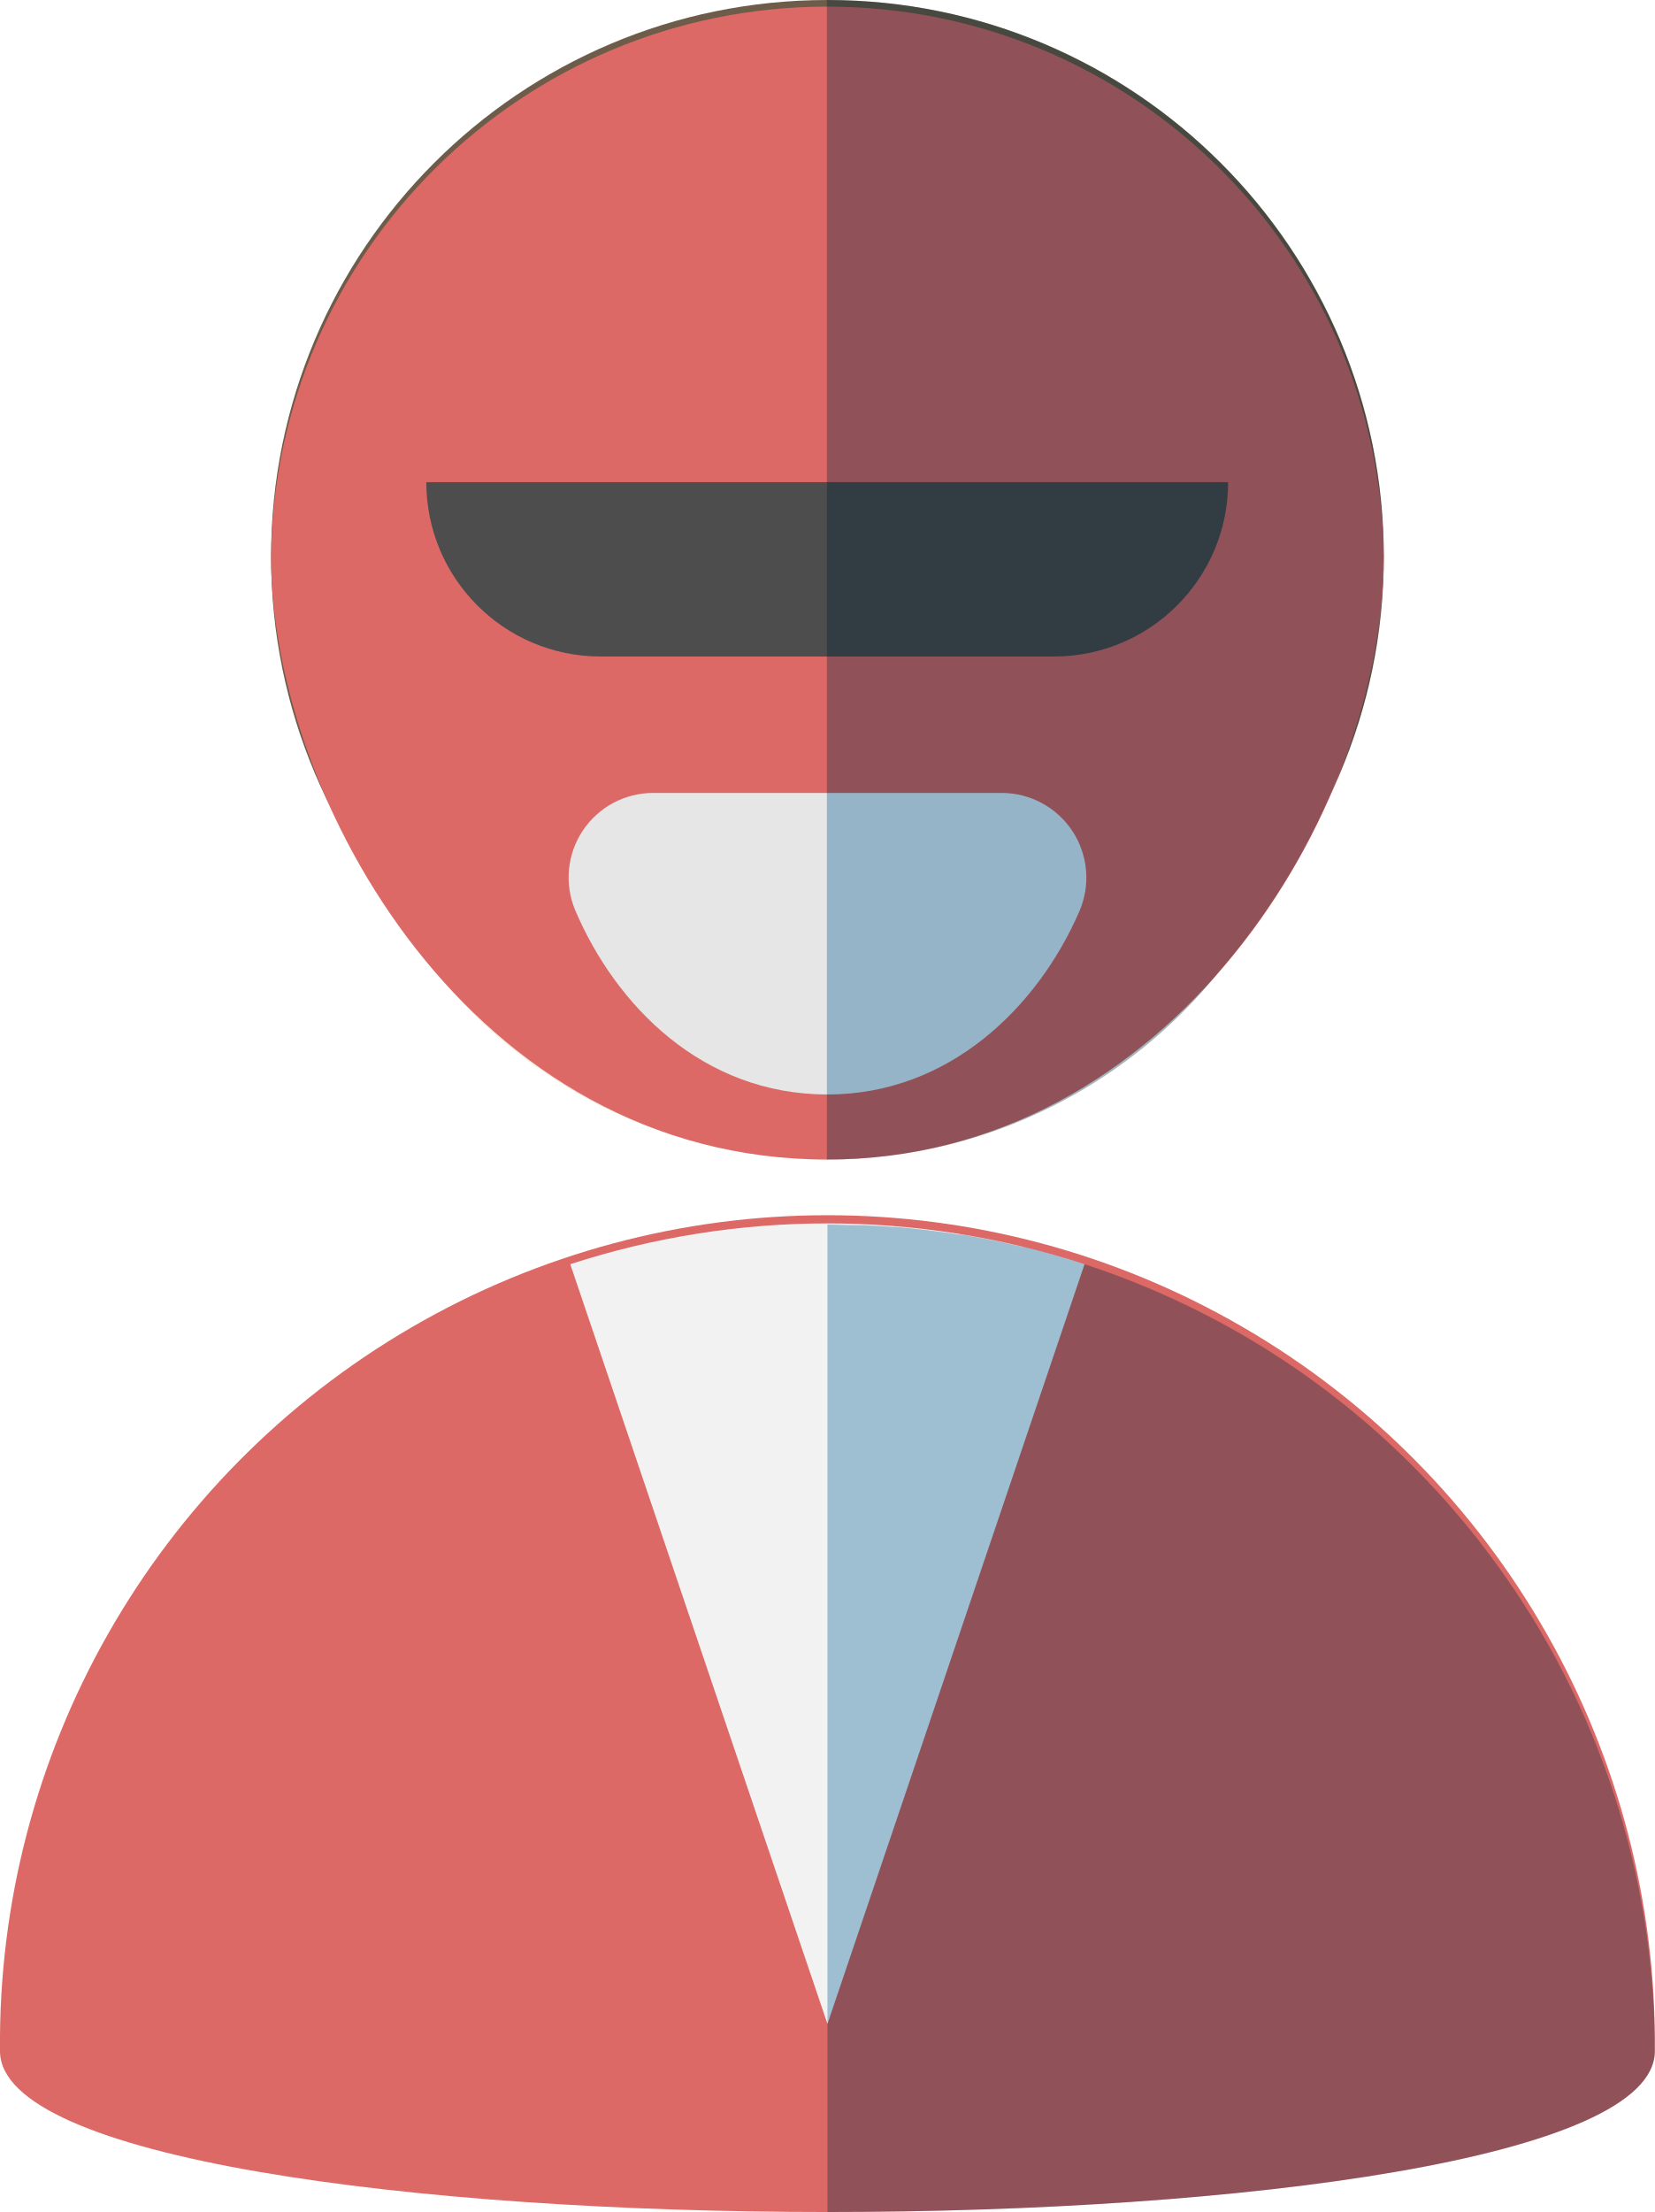
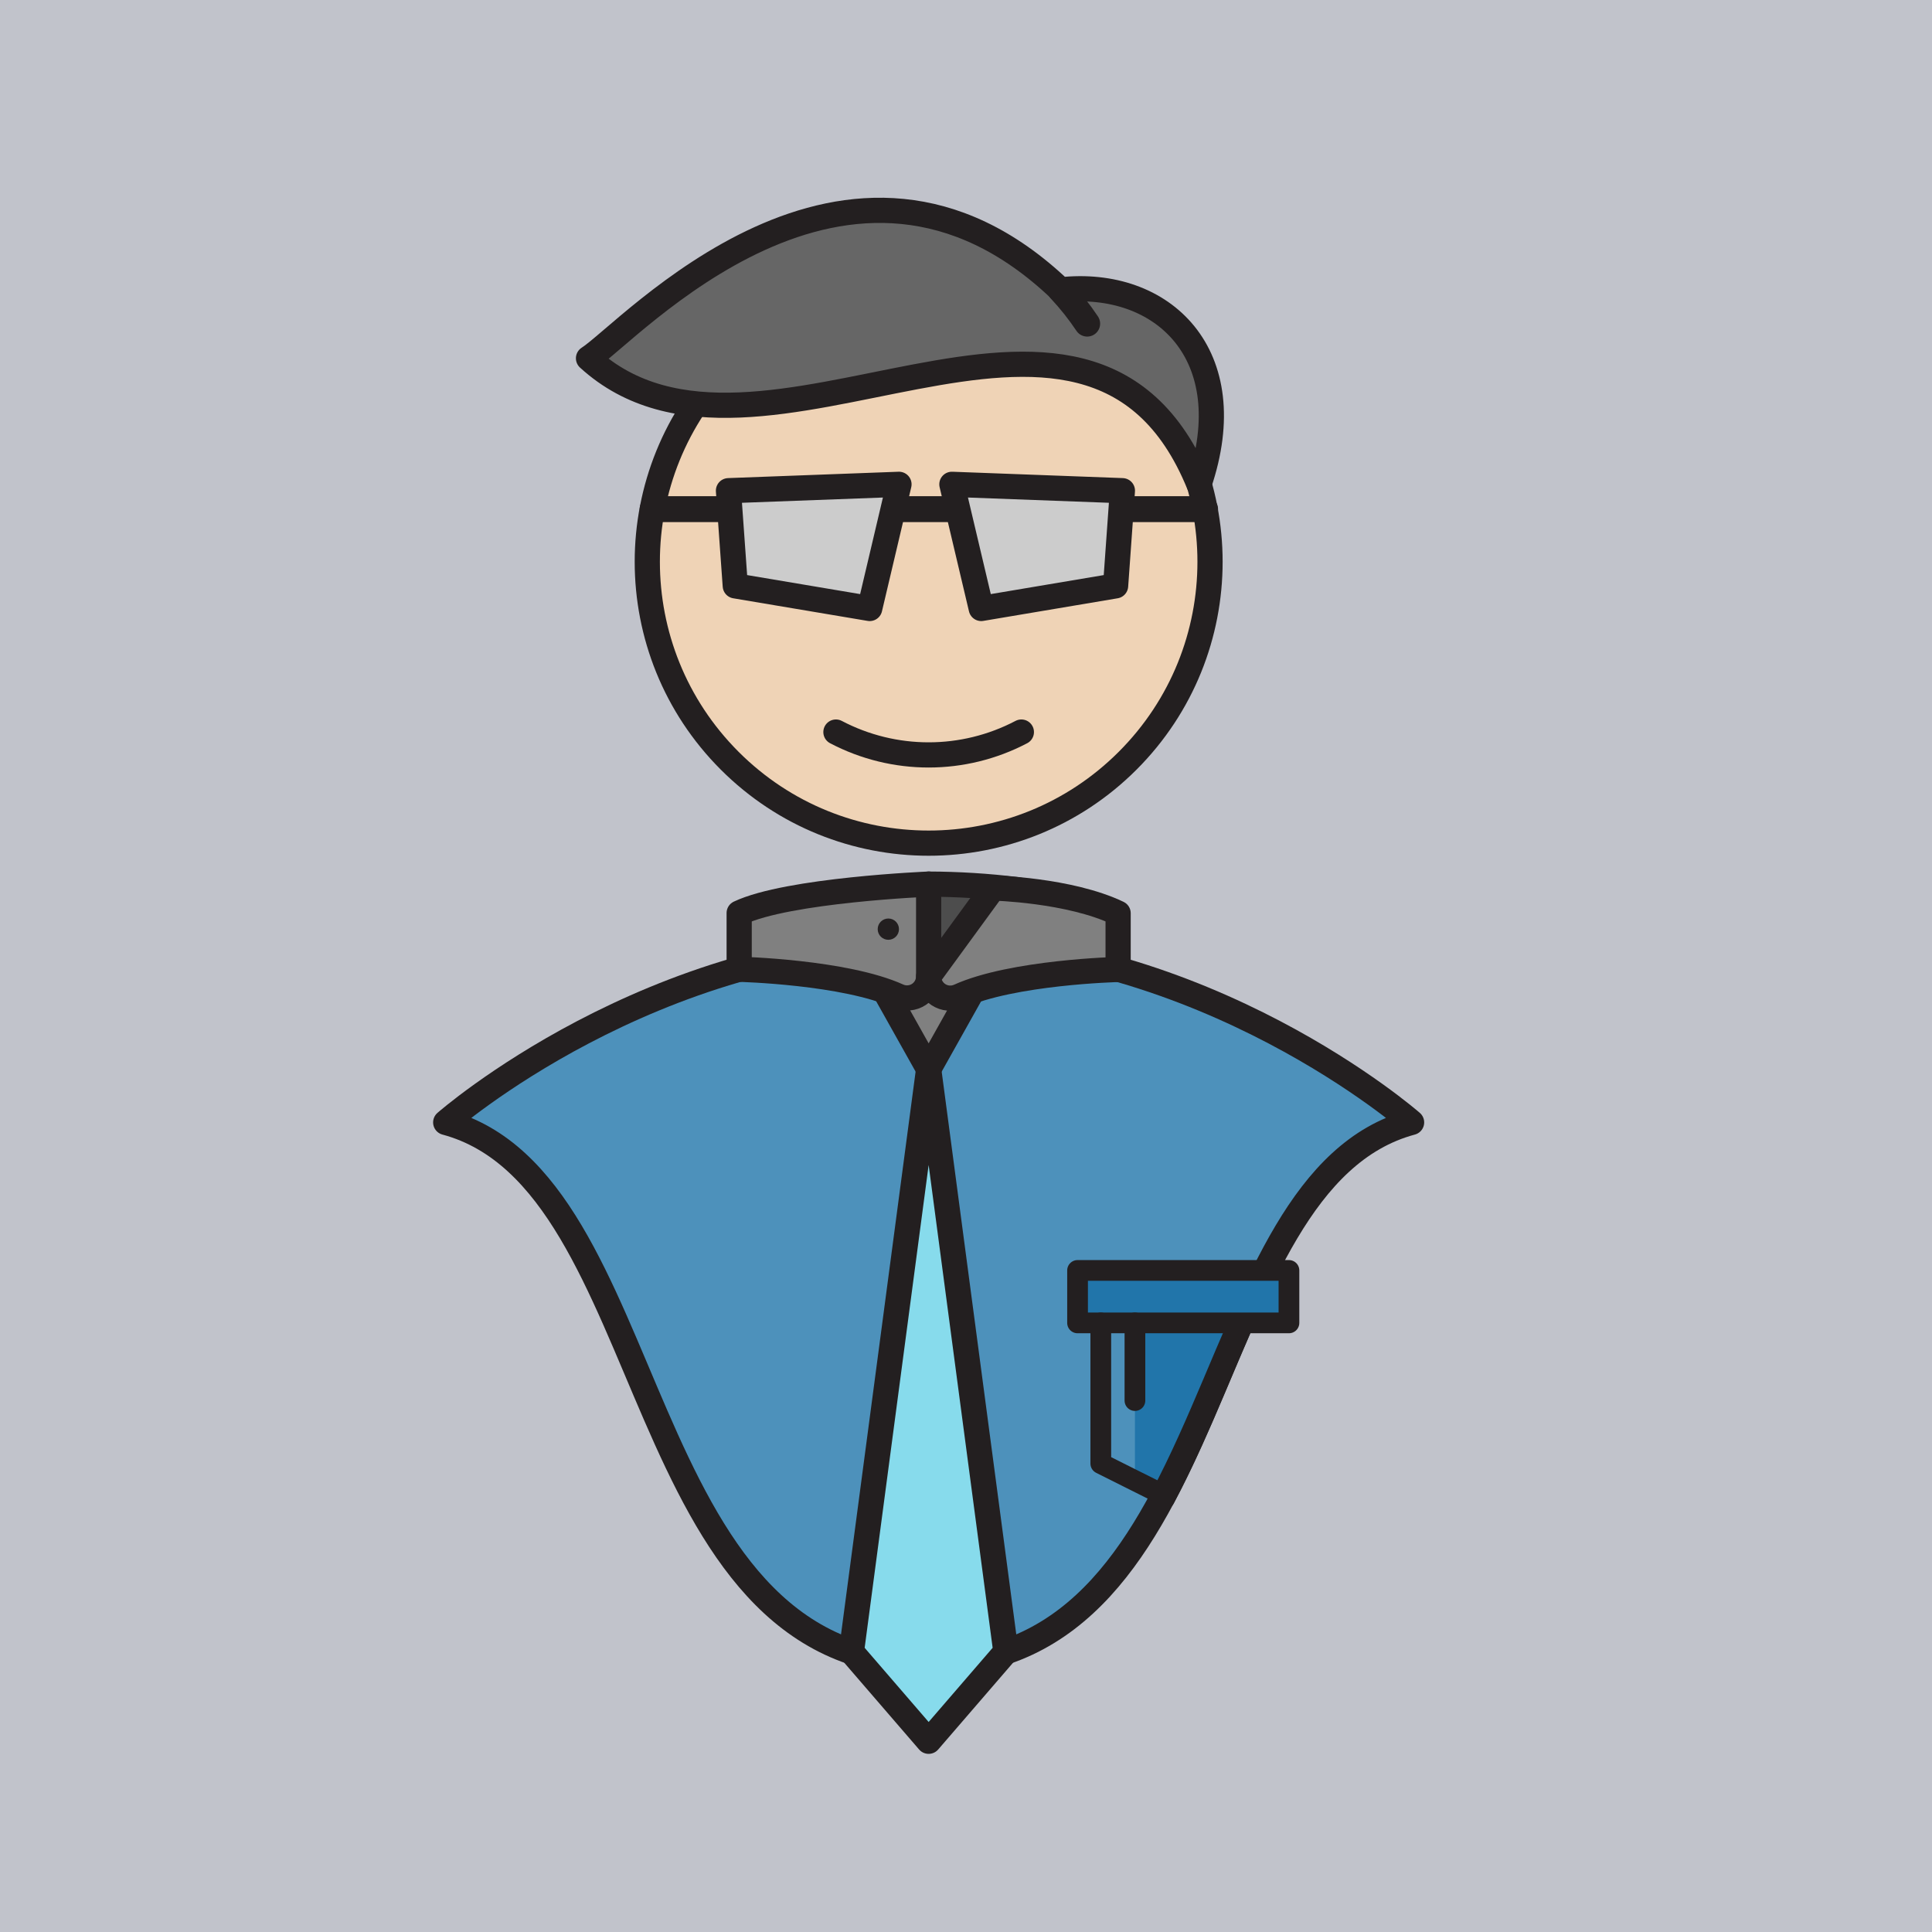
- <svg xmlns="http://www.w3.org/2000/svg" viewBox="0 0 204.81 273.69">
+ <svg xmlns="http://www.w3.org/2000/svg" id="a0ce2042-ae3c-4379-a044-7a14247a0f09" data-name="Layer 2" viewBox="0 0 306.72 306.72">
  <defs>
-     <style>.cls-1{isolation:isolate;}.cls-2{fill:#dd6966;}.cls-3{fill:#6d5c49;}.cls-4{fill:#f7e9da;}.cls-5{fill:#e6e6e6;}.cls-6{fill:#f2f2f2;}.cls-7{fill:#4d4d4d;}.cls-8{fill:#a6c8dd;mix-blend-mode:multiply;}</style>
+     <style>.adb99911-f386-418b-a3e3-ee6439a6ab54{fill:#c1c3cb;}.fd4f7788-ef5f-40f3-9c0d-9b211641bfab{fill:#4d91bb;}.a8275114-c705-470f-a133-8a4abcb53885,.ac84939c-7e63-4657-9aa9-4af33610432c,.b0d8630e-fe9f-45c1-b3f0-de0d621a0930,.b485a628-5e27-4251-ad0e-06a63e8c9fa3,.b520afae-f155-4d4b-b4d4-b835775fc12a,.e12ae0ff-fd11-4356-b098-4992504b9edd,.e1743a9c-610a-49b6-8668-ef7cba49b340,.e952eafb-ca28-4bdf-8dfd-cd14db043a46,.ef40f3eb-4e76-4efe-8b8c-8a8fc7118c23,.f09b886e-431f-4926-9b80-20f942d7584f,.fd4f7788-ef5f-40f3-9c0d-9b211641bfab{stroke:#231f20;stroke-linecap:round;stroke-linejoin:round;}.a8275114-c705-470f-a133-8a4abcb53885,.ac84939c-7e63-4657-9aa9-4af33610432c,.b520afae-f155-4d4b-b4d4-b835775fc12a,.e1743a9c-610a-49b6-8668-ef7cba49b340,.e952eafb-ca28-4bdf-8dfd-cd14db043a46,.ef40f3eb-4e76-4efe-8b8c-8a8fc7118c23,.f09b886e-431f-4926-9b80-20f942d7584f,.fd4f7788-ef5f-40f3-9c0d-9b211641bfab{stroke-width:4px;}.ef40f3eb-4e76-4efe-8b8c-8a8fc7118c23{fill:gray;}.b520afae-f155-4d4b-b4d4-b835775fc12a{fill:#4d4d4d;}.f09b886e-431f-4926-9b80-20f942d7584f{fill:#efd3b6;}.ac84939c-7e63-4657-9aa9-4af33610432c,.b0d8630e-fe9f-45c1-b3f0-de0d621a0930,.e12ae0ff-fd11-4356-b098-4992504b9edd{fill:none;}.ad64bcf8-bc3c-43ee-b859-9e410dfc8bfd{fill:#231f20;}.e952eafb-ca28-4bdf-8dfd-cd14db043a46{fill:#87dbec;}.e12ae0ff-fd11-4356-b098-4992504b9edd{stroke-width:4.11px;}.e1743a9c-610a-49b6-8668-ef7cba49b340{fill:#ccc;}.a8275114-c705-470f-a133-8a4abcb53885{fill:#666;}.af635d4e-074a-46a5-8386-e536f239af5a,.b485a628-5e27-4251-ad0e-06a63e8c9fa3{fill:#2175aa;}.b0d8630e-fe9f-45c1-b3f0-de0d621a0930,.b485a628-5e27-4251-ad0e-06a63e8c9fa3{stroke-width:3.29px;}</style>
  </defs>
-   <g class="cls-1">
-     <g id="Layer_2" data-name="Layer 2">
-       <path class="cls-2" d="M627.52,584.67a102.41,102.41,0,1,1,204.81,0C832.33,611.22,627.52,611.22,627.52,584.67Z" transform="translate(-627.52 -330.89)" />
-       <circle class="cls-3" cx="102.41" cy="68.86" r="68.86" />
-       <circle class="cls-4" cx="102.41" cy="81.23" r="62.24" />
-       <path class="cls-2" d="M798.78,399.74a68.86,68.86,0,0,0-137.71,0c0,29.83,24.74,74.62,68.86,74.62C772.16,474.36,798.78,431.7,798.78,399.74Z" transform="translate(-627.52 -330.89)" />
-       <path class="cls-5" d="M708.38,429a10.46,10.46,0,0,0-9.67,14.51c5,11.74,15.72,22.8,31.22,22.8,15,0,26-10.73,31.18-22.67A10.48,10.48,0,0,0,751.5,429Z" transform="translate(-627.52 -330.89)" />
-       <path class="cls-6" d="M698.1,487.31l31.83,94,31.82-94a102.81,102.81,0,0,0-63.65,0Z" transform="translate(-627.52 -330.89)" />
-       <path class="cls-7" d="M52.76,59.66H152a0,0,0,0,1,0,0v0a21.57,21.57,0,0,1-21.57,21.57H74.33A21.57,21.57,0,0,1,52.76,59.66v0A0,0,0,0,1,52.76,59.66Z" />
-       <path class="cls-8" d="M735.91,474.06l1.22-.13,1-.13a62.15,62.15,0,0,0,40.13-22.54,85.12,85.12,0,0,0,14.6-23.69,68.29,68.29,0,0,0,5.81-24.89c0-1,.07-2,.07-2.94a68.67,68.67,0,0,0-20.17-48.69c-.77-.77-1.57-1.53-2.39-2.28a68.93,68.93,0,0,0-13.47-9.57c-1-.53-2-1-3-1.52q-3-1.46-6.18-2.61a68.51,68.51,0,0,0-23.67-4.18V474.36c.94,0,1.88,0,2.81-.08l.69,0C734.27,474.2,735.09,474.14,735.91,474.06Z" transform="translate(-627.52 -330.89)" />
-       <path class="cls-8" d="M761.75,487.31h0q-3.72-1.21-7.56-2.15l-.14,0q-3.75-.9-7.61-1.53l-.31,0c-1.23-.2-2.47-.37-3.72-.52l-.48-.06c-1.16-.13-2.32-.25-3.49-.35l-.36,0c-1.21-.09-2.43-.16-3.65-.22l-.79,0c-1.23,0-2.47-.07-3.71-.07V604.58c51.2,0,102.4-6.64,102.4-19.91A102.44,102.44,0,0,0,761.75,487.31Z" transform="translate(-627.52 -330.89)" />
-     </g>
+   <g id="ae67f1c0-838f-41e2-a2cf-648b067fe923" data-name="Layer 3">
+     <rect class="adb99911-f386-418b-a3e3-ee6439a6ab54" width="306.72" height="306.72" />
  </g>
+   <path class="fd4f7788-ef5f-40f3-9c0d-9b211641bfab" d="M706.75,449.16c-44,0-76.67,28.67-76.67,28.67,34.67,9.33,28.67,86,76.67,86s42-76.67,76.67-86C783.42,477.83,750.75,449.16,706.75,449.16Z" transform="translate(-559.32 -299.64)" />
+   <polygon class="ef40f3eb-4e76-4efe-8b8c-8a8fc7118c23" points="147.43 169.73 140.54 157.44 147.43 150.54 154.32 157.44 147.43 169.73" />
+   <path class="b520afae-f155-4d4b-b4d4-b835775fc12a" d="M706.75,440a118.63,118.63,0,0,1,14,.87c4.74.58-4.84,9.32-4.84,9.32l-5,4.21-6.21.44Z" transform="translate(-559.32 -299.64)" />
+   <circle class="f09b886e-431f-4926-9b80-20f942d7584f" cx="706.75" cy="388.83" r="44.67" transform="translate(-627.26 313.99) rotate(-45)" />
+   <path class="ac84939c-7e63-4657-9aa9-4af33610432c" d="M721.47,415.86a31.66,31.66,0,0,1-29.44,0" transform="translate(-559.32 -299.64)" />
+   <path class="ef40f3eb-4e76-4efe-8b8c-8a8fc7118c23" d="M706.75,449.16V440s-22.33.92-30.08,4.59v8.93s16.79.41,25.28,4.27a3.43,3.43,0,0,0,4.8-3.16Z" transform="translate(-559.32 -299.64)" />
+   <path class="ef40f3eb-4e76-4efe-8b8c-8a8fc7118c23" d="M717,440.62s12.08.29,19.83,4v8.93s-16.79.41-25.28,4.27a3.43,3.43,0,0,1-4.8-3.16Z" transform="translate(-559.32 -299.64)" />
+   <circle class="ad64bcf8-bc3c-43ee-b859-9e410dfc8bfd" cx="141.03" cy="147.51" r="1.69" />
+   <polygon class="e952eafb-ca28-4bdf-8dfd-cd14db043a46" points="147.43 276.44 135.17 262.23 147.43 169.73 159.69 262.23 147.43 276.44" />
+   <line class="e12ae0ff-fd11-4356-b098-4992504b9edd" x1="103.61" y1="80.83" x2="191.32" y2="80.83" />
+   <polygon class="e1743a9c-610a-49b6-8668-ef7cba49b340" points="138.07 96.6 116.73 93.01 115.65 77.9 142.72 76.89 138.07 96.6" />
+   <polygon class="e1743a9c-610a-49b6-8668-ef7cba49b340" points="155.78 96.6 177.11 93.01 178.19 77.9 151.12 76.89 155.78 96.6" />
+   <path class="a8275114-c705-470f-a133-8a4abcb53885" d="M652.75,356.52c6.33-4,41.17-43.06,74.92-10.86,16.25-1.81,29,10.29,22,30.87C731.92,333,679.75,381.19,652.75,356.52Z" transform="translate(-559.32 -299.64)" />
+   <path class="e12ae0ff-fd11-4356-b098-4992504b9edd" d="M727.67,345.66a42.19,42.19,0,0,1,4.25,5.36" transform="translate(-559.32 -299.64)" />
+   <path class="af635d4e-074a-46a5-8386-e536f239af5a" d="M739.5,509.66V534l4.59,2.34s11.24-25.84,12.49-26.67Z" transform="translate(-559.32 -299.64)" />
+   <path class="ac84939c-7e63-4657-9aa9-4af33610432c" d="M743.91,537.35c6.12-11.47,10.69-24.8,16.32-36" transform="translate(-559.32 -299.64)" />
+   <rect class="b485a628-5e27-4251-ad0e-06a63e8c9fa3" x="171.07" y="201.69" width="33.56" height="8.33" />
+   <polyline class="b0d8630e-fe9f-45c1-b3f0-de0d621a0930" points="174.76 210.02 174.76 232.35 184.77 237.36" />
+   <line class="b0d8630e-fe9f-45c1-b3f0-de0d621a0930" x1="180.18" y1="210.02" x2="180.18" y2="222.35" />
</svg>
